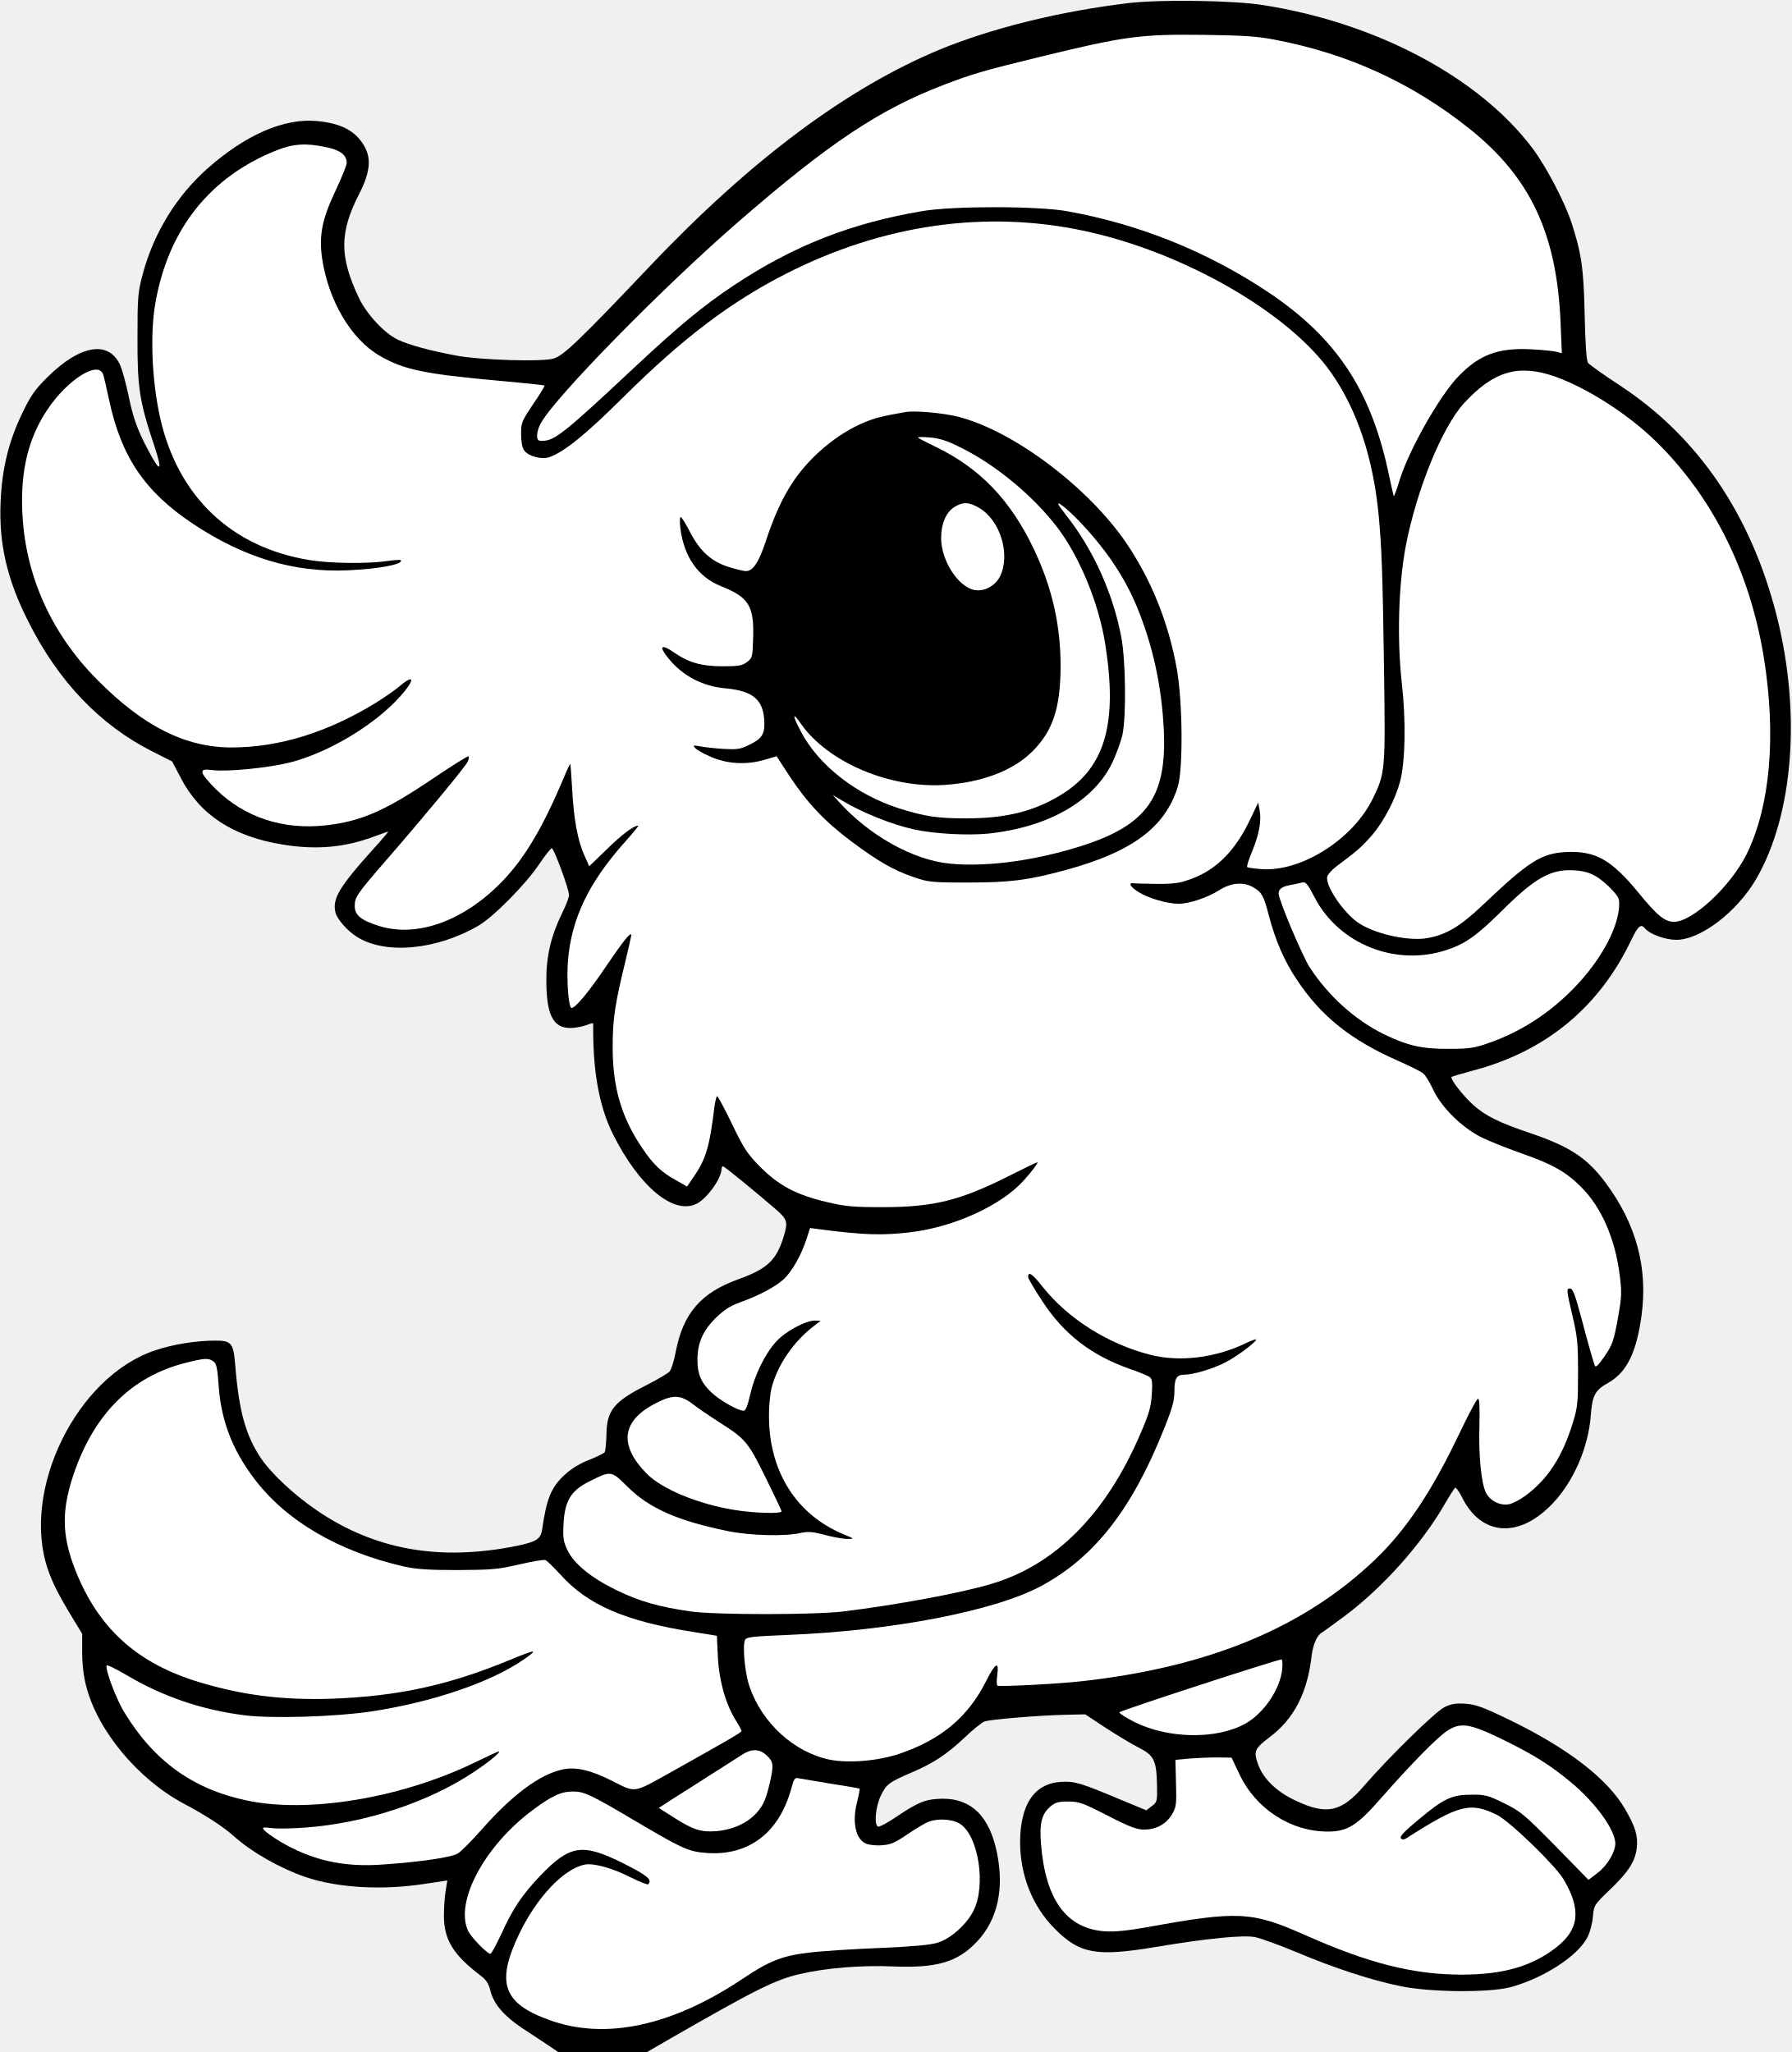
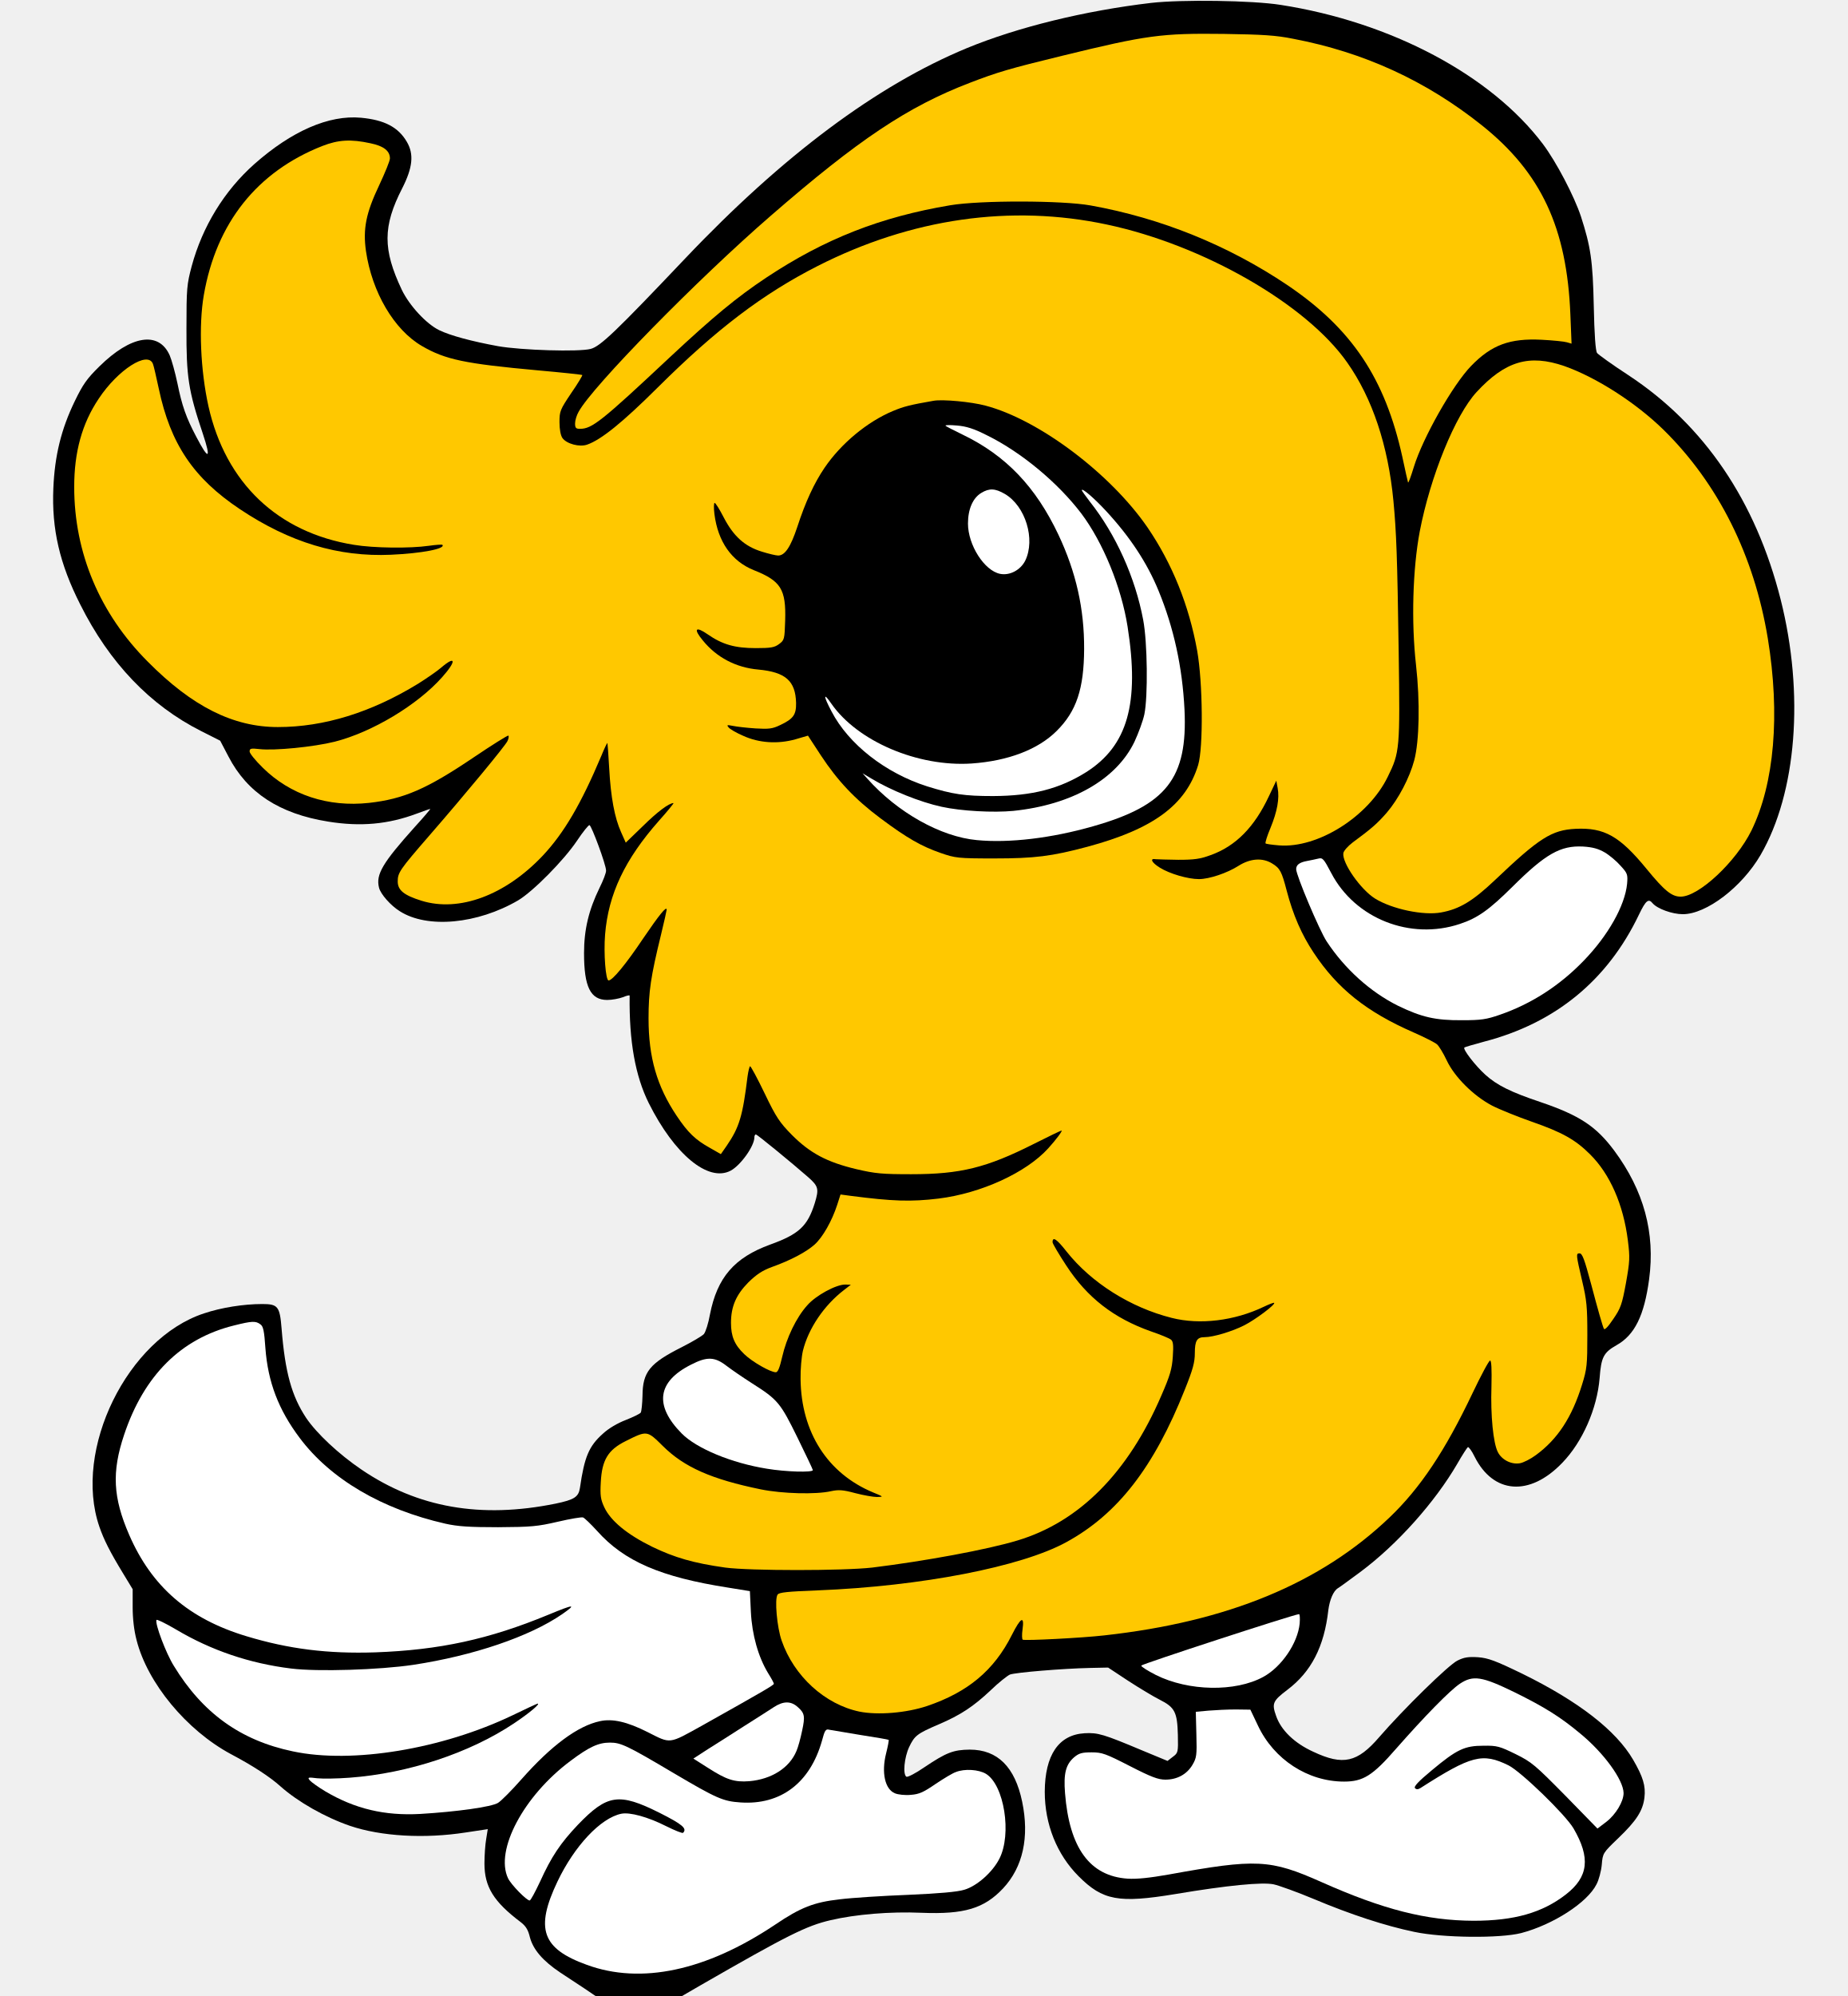
- <svg xmlns="http://www.w3.org/2000/svg" version="1.0" width="894pt" height="1024pt" viewBox="0 0 894 1024" preserveAspectRatio="xMidYMid meet">
-   <g transform="translate(0,1024) scale(0.1,-0.1)" fill="#000000" stroke="none">
-     <path fill="#000000" stroke="none" d="M5635 10225 c-339 -40 -683 -124 -945 -232 -461 -191 -943 -550 -1445 -1079 -355 -374 -435 -451 -485 -464 -60 -16 -355 -7 -475 14 -136 25 -244 54 -302 82 -66 32 -153 126 -192 207 -98 207 -98 326 2 521 54 106 61 175 24 238 -44 76 -116 113 -236 124 -164 15 -355 -68 -547 -238 -154 -137 -266 -320 -321 -523 -25 -94 -27 -114 -27 -320 -1 -249 10 -320 84 -540 44 -132 30 -138 -33 -17 -53 100 -74 161 -97 274 -12 57 -30 122 -40 145 -56 126 -199 103 -361 -57 -64 -63 -84 -91 -127 -180 -69 -143 -102 -278 -109 -445 -9 -209 32 -387 138 -596 150 -300 359 -518 621 -650 l97 -49 43 -82 c96 -185 261 -293 511 -333 167 -27 308 -14 455 41 35 13 66 24 69 24 2 0 -33 -42 -79 -92 -166 -185 -201 -244 -184 -312 8 -33 60 -92 107 -121 141 -90 398 -66 607 56 77 46 235 206 302 306 30 45 59 81 64 80 11 -4 85 -203 85 -233 1 -11 -15 -52 -34 -90 -55 -113 -79 -213 -79 -334 0 -173 33 -240 119 -240 25 0 61 7 80 14 19 8 35 12 35 8 -3 -235 29 -412 98 -551 132 -264 305 -407 420 -347 51 27 122 126 122 171 0 8 3 15 8 15 6 0 180 -142 269 -220 52 -46 55 -60 33 -132 -37 -119 -82 -160 -229 -213 -184 -67 -272 -169 -309 -359 -8 -45 -22 -89 -31 -100 -9 -10 -60 -40 -113 -67 -165 -83 -201 -127 -202 -249 -1 -41 -5 -80 -9 -87 -4 -6 -39 -23 -77 -38 -42 -16 -88 -43 -117 -70 -72 -64 -95 -119 -118 -278 -7 -47 -29 -61 -125 -81 -384 -78 -707 -21 -995 174 -118 80 -231 186 -285 266 -74 112 -108 233 -126 459 -9 113 -19 125 -99 125 -95 0 -210 -18 -299 -48 -393 -129 -673 -699 -537 -1094 23 -67 55 -130 120 -237 l51 -84 0 -92 c0 -59 7 -120 20 -169 56 -221 257 -463 484 -585 110 -58 201 -117 255 -166 89 -79 228 -158 356 -202 159 -54 382 -67 594 -34 l113 17 -8 -50 c-5 -28 -9 -85 -9 -126 0 -120 47 -196 186 -301 26 -20 38 -39 47 -77 17 -64 66 -121 155 -181 38 -25 95 -63 126 -83 l56 -38 222 0 222 0 93 54 c452 260 545 306 669 335 128 30 306 45 466 38 220 -9 322 22 419 125 102 109 136 263 98 445 -37 178 -126 267 -269 267 -83 -1 -119 -14 -232 -90 -45 -31 -87 -53 -93 -49 -19 12 -11 98 14 152 28 59 41 69 153 117 110 47 177 91 266 175 40 39 85 74 98 80 29 11 273 31 409 34 l95 2 103 -68 c57 -37 130 -81 162 -97 77 -39 90 -63 93 -181 2 -89 1 -92 -26 -112 l-27 -21 -128 53 c-200 84 -229 93 -298 89 -133 -8 -203 -112 -204 -300 0 -167 62 -322 174 -434 124 -124 205 -139 496 -91 268 45 446 62 504 50 28 -6 122 -40 208 -76 188 -79 365 -137 514 -168 146 -31 440 -34 549 -6 163 43 339 156 386 250 12 22 24 68 27 100 5 60 6 61 84 136 93 89 127 141 135 209 7 60 -7 106 -58 194 -88 151 -281 300 -568 441 -140 68 -176 81 -228 85 -49 3 -71 0 -105 -17 -45 -21 -280 -252 -402 -393 -112 -130 -185 -147 -338 -75 -97 44 -166 111 -191 184 -23 64 -17 77 58 134 122 92 189 221 210 409 7 53 26 98 49 112 6 3 58 41 116 84 188 140 382 357 497 555 25 44 50 82 54 85 4 2 20 -19 34 -48 96 -193 283 -207 450 -33 104 107 179 278 192 435 8 107 20 131 87 169 93 52 142 152 167 338 32 238 -27 455 -179 660 -93 125 -178 181 -378 249 -152 51 -223 86 -283 140 -51 46 -117 131 -108 140 2 2 48 16 101 30 366 95 634 315 795 652 35 73 49 84 70 58 24 -28 100 -56 155 -56 121 0 303 139 399 304 185 319 225 826 103 1310 -128 506 -392 895 -781 1151 -83 54 -155 106 -161 114 -8 10 -14 96 -17 241 -5 234 -16 305 -66 460 -35 105 -126 279 -195 371 -266 353 -779 626 -1346 714 -145 23 -508 28 -665 10z" />
-     <path fill="#ffffff" stroke="none" d="M6365 10041 c362 -69 681 -215 968 -444 304 -243 436 -525 454 -971 l6 -149 -24 7 c-13 4 -72 10 -130 13 -163 8 -256 -26 -361 -134 -95 -98 -248 -369 -294 -518 -15 -49 -28 -85 -30 -80 -2 6 -15 64 -29 130 -89 404 -259 659 -591 883 -304 204 -647 343 -1009 408 -144 26 -564 27 -720 1 -357 -60 -644 -172 -945 -372 -150 -100 -269 -198 -495 -409 -350 -328 -398 -366 -460 -366 -21 0 -25 5 -25 28 0 15 8 42 18 59 69 129 613 683 986 1006 450 391 703 560 1021 682 143 55 204 73 475 139 434 106 509 116 830 112 198 -3 266 -7 355 -25z" />
-     <path fill="#ffffff" stroke="none" d="M1630 9505 c68 -14 100 -39 100 -78 0 -12 -25 -73 -55 -137 -68 -143 -84 -224 -68 -338 31 -211 144 -404 287 -487 120 -70 221 -91 595 -125 124 -11 226 -22 228 -24 2 -2 -23 -44 -57 -93 -57 -85 -60 -93 -60 -149 0 -37 6 -68 15 -81 21 -30 88 -48 127 -34 72 25 182 114 363 294 300 298 538 479 819 622 482 245 993 318 1485 213 495 -105 1024 -409 1233 -708 129 -183 210 -426 237 -710 15 -159 20 -284 27 -775 7 -497 6 -514 -56 -640 -99 -204 -359 -368 -558 -352 -35 3 -66 7 -69 10 -3 3 8 39 25 79 35 85 47 152 37 205 l-7 38 -38 -80 c-74 -158 -170 -256 -299 -302 -54 -20 -84 -24 -166 -24 -55 1 -107 2 -115 3 -33 6 -22 -17 20 -43 51 -32 145 -59 201 -59 53 0 145 31 203 68 60 38 123 43 173 12 40 -24 49 -42 74 -138 33 -126 77 -227 139 -320 122 -184 271 -303 511 -408 57 -25 112 -53 122 -62 10 -9 32 -45 49 -81 40 -86 138 -183 233 -233 39 -20 131 -57 205 -83 155 -54 223 -92 298 -167 102 -101 171 -258 194 -442 11 -88 10 -107 -10 -219 -20 -109 -27 -129 -65 -184 -26 -39 -44 -58 -48 -50 -6 11 -31 98 -65 227 -35 131 -46 160 -60 160 -19 0 -18 -7 13 -140 24 -101 27 -135 27 -280 0 -151 -2 -173 -27 -253 -52 -168 -125 -280 -237 -362 -27 -20 -64 -39 -83 -42 -44 -7 -92 18 -112 57 -24 46 -38 189 -33 337 2 90 0 133 -7 133 -6 0 -46 -75 -90 -167 -141 -297 -269 -488 -426 -638 -354 -338 -830 -535 -1464 -605 -113 -13 -406 -28 -418 -22 -4 2 -5 26 -1 53 10 72 -9 62 -55 -29 -91 -181 -225 -293 -434 -364 -107 -36 -254 -48 -348 -29 -177 37 -336 182 -399 364 -24 68 -37 214 -21 236 7 12 53 16 206 22 531 21 1045 121 1275 247 264 144 450 384 609 784 41 102 51 139 51 186 0 64 11 82 50 82 44 0 141 29 204 61 57 29 161 107 153 115 -2 2 -26 -7 -53 -20 -150 -72 -328 -94 -473 -57 -211 53 -412 180 -539 340 -51 65 -72 79 -72 48 0 -7 32 -61 70 -119 108 -166 245 -271 434 -338 50 -17 96 -36 104 -43 11 -9 13 -29 9 -87 -4 -62 -14 -97 -59 -200 -170 -395 -421 -648 -738 -743 -155 -47 -476 -106 -745 -139 -148 -17 -629 -17 -755 0 -163 23 -259 51 -375 107 -128 63 -212 132 -245 202 -19 41 -22 60 -18 130 6 113 37 165 128 210 110 55 109 55 191 -26 109 -108 249 -170 503 -222 109 -22 282 -27 360 -9 38 8 60 7 123 -10 42 -11 93 -20 112 -20 35 1 35 1 -21 24 -232 97 -368 308 -371 581 -1 50 5 115 12 145 28 114 108 233 211 312 l35 27 -29 1 c-47 0 -151 -56 -195 -107 -56 -62 -106 -167 -128 -263 -13 -56 -22 -80 -33 -80 -28 0 -122 54 -162 93 -50 48 -68 91 -68 160 0 84 26 144 89 208 42 41 72 61 121 79 98 35 176 77 219 115 42 38 89 121 116 204 l17 53 52 -7 c216 -28 309 -31 451 -14 218 27 450 133 563 258 40 44 75 91 68 91 -3 0 -68 -31 -143 -69 -242 -122 -376 -155 -628 -155 -149 0 -184 3 -282 26 -151 36 -237 82 -330 175 -63 64 -81 90 -140 213 -37 77 -71 140 -75 140 -3 0 -9 -24 -13 -52 -25 -204 -42 -261 -107 -356 l-30 -43 -56 32 c-74 41 -113 78 -171 165 -101 151 -144 299 -144 499 0 137 11 214 64 430 16 66 29 124 29 128 0 21 -38 -26 -121 -148 -87 -130 -157 -215 -177 -215 -15 0 -26 139 -18 236 17 207 101 385 277 584 44 49 77 90 74 90 -23 0 -83 -45 -157 -118 l-88 -85 -24 54 c-33 73 -53 179 -61 329 -4 69 -8 126 -9 128 -2 1 -16 -28 -31 -65 -104 -247 -192 -397 -301 -513 -192 -203 -429 -291 -622 -231 -90 28 -122 54 -122 99 0 45 10 60 161 234 192 221 391 462 402 486 6 12 8 25 5 28 -3 3 -84 -48 -179 -112 -240 -162 -358 -213 -536 -233 -211 -23 -404 41 -545 180 -38 37 -68 74 -68 84 0 15 7 17 50 12 77 -9 279 11 387 38 192 49 424 188 551 331 74 83 71 114 -5 49 -22 -19 -76 -56 -119 -83 -240 -147 -482 -222 -719 -222 -229 0 -439 105 -667 335 -247 247 -378 559 -378 897 0 179 40 325 126 453 98 148 252 247 278 178 4 -9 17 -67 30 -127 60 -284 178 -459 416 -618 256 -171 506 -246 775 -234 158 7 283 31 264 51 -3 2 -34 0 -69 -5 -97 -14 -283 -12 -385 5 -391 63 -658 318 -746 710 -41 185 -51 415 -24 571 64 370 273 633 608 765 82 32 146 36 247 14z" />
-     <path fill="#ffffff" stroke="none" d="M7756 8362 c164 -58 367 -188 509 -327 280 -275 465 -645 535 -1070 64 -391 34 -744 -84 -986 -79 -160 -270 -339 -363 -339 -46 0 -83 30 -174 141 -139 170 -218 214 -365 207 -123 -6 -187 -47 -414 -263 -114 -108 -182 -149 -276 -166 -90 -17 -252 17 -339 71 -74 46 -170 183 -163 233 2 12 23 36 48 55 98 72 127 98 175 153 60 70 117 179 141 269 26 99 30 301 9 488 -25 221 -17 494 19 685 54 282 182 597 292 716 147 159 270 195 450 133z" />
-     <path fill="#ffffff" stroke="none" d="M7963 5867 c24 -14 61 -45 81 -68 36 -39 38 -45 34 -93 -11 -112 -97 -265 -222 -394 -124 -129 -271 -223 -431 -278 -69 -24 -96 -28 -195 -28 -136 -1 -207 16 -327 74 -141 70 -273 188 -367 331 -37 57 -156 338 -156 370 0 22 17 35 56 42 18 3 43 9 57 12 23 6 28 0 67 -74 122 -234 406 -346 660 -261 91 30 150 72 270 191 169 168 246 212 362 206 49 -3 78 -11 111 -30z" />
-     <path fill="#ffffff" stroke="none" d="M1065 3446 c15 -10 20 -33 26 -122 13 -174 67 -316 176 -461 158 -211 422 -366 748 -440 63 -14 121 -18 270 -18 171 1 202 4 306 28 64 15 123 25 130 22 8 -3 40 -34 72 -69 139 -156 327 -237 673 -291 l111 -18 5 -106 c6 -119 38 -231 88 -314 17 -27 30 -51 30 -55 0 -7 -48 -35 -367 -214 -175 -97 -160 -95 -281 -34 -105 53 -180 70 -244 56 -114 -24 -250 -125 -403 -298 -50 -57 -104 -111 -120 -121 -33 -21 -214 -46 -400 -57 -182 -10 -334 26 -485 115 -37 22 -73 48 -81 57 -13 16 -10 17 38 11 28 -3 103 -2 167 3 299 22 616 127 843 279 78 52 136 101 121 101 -3 0 -61 -27 -129 -60 -361 -173 -822 -250 -1127 -185 -268 56 -463 196 -611 439 -40 64 -97 215 -89 235 1 5 47 -17 101 -49 180 -107 378 -174 590 -200 136 -17 453 -7 627 19 309 47 597 145 764 260 76 53 62 52 -71 -3 -305 -126 -558 -181 -888 -193 -244 -8 -444 17 -662 83 -295 89 -485 253 -601 520 -83 191 -90 322 -26 513 102 305 292 494 564 561 92 23 111 24 135 6z" />
-     <path fill="#ffffff" stroke="none" d="M3457 3233 c26 -20 86 -61 133 -91 131 -83 144 -100 231 -277 43 -88 79 -163 79 -167 0 -13 -140 -9 -235 7 -182 29 -362 104 -438 181 -142 144 -125 266 48 353 82 42 121 41 182 -6z" />
-     <path fill="#ffffff" stroke="none" d="M6398 1911 c-10 -101 -93 -223 -187 -274 -143 -78 -383 -74 -551 10 -41 21 -75 42 -75 48 0 7 772 259 809 264 5 1 6 -21 4 -48z" />
-     <path fill="#ffffff" stroke="none" d="M7501 1558 c154 -76 234 -126 336 -211 122 -100 222 -238 223 -306 0 -43 -40 -110 -88 -147 l-46 -35 -165 169 c-155 157 -172 172 -255 213 -82 40 -95 44 -165 43 -97 0 -137 -19 -265 -126 -70 -58 -94 -84 -86 -92 7 -7 15 -7 28 1 261 167 318 182 452 116 65 -33 291 -252 333 -323 88 -151 77 -249 -39 -339 -121 -94 -265 -135 -474 -135 -241 1 -462 57 -779 198 -265 118 -335 121 -786 39 -97 -17 -161 -24 -210 -21 -194 13 -299 158 -321 439 -8 101 4 147 47 184 25 21 41 25 90 25 53 0 72 -7 195 -70 111 -57 146 -70 183 -70 60 0 110 27 139 76 21 36 23 49 20 155 l-3 117 65 6 c36 3 99 6 140 6 l75 -1 39 -82 c82 -174 256 -287 442 -287 98 0 147 31 267 169 146 166 275 298 327 333 68 45 113 38 281 -44z" />
-     <path fill="#ffffff" stroke="none" d="M3823 1482 c35 -31 38 -47 22 -121 -8 -39 -21 -86 -29 -104 -36 -87 -128 -145 -242 -155 -77 -6 -118 8 -213 69 l-74 47 74 48 c41 26 124 78 184 117 61 38 130 83 155 99 49 32 88 32 123 0z" />
-     <path fill="#ffffff" stroke="none" d="M4145 1339 c77 -12 142 -23 144 -25 2 -2 -4 -33 -13 -69 -25 -99 -6 -184 45 -205 16 -7 53 -11 82 -8 43 3 66 14 127 56 42 28 88 56 104 61 45 18 117 13 154 -9 94 -57 134 -310 69 -436 -35 -69 -115 -140 -180 -159 -36 -11 -127 -19 -287 -26 -130 -5 -288 -15 -352 -23 -132 -15 -200 -41 -333 -131 -353 -236 -687 -307 -965 -205 -230 83 -266 185 -150 428 87 182 221 325 327 347 44 9 136 -16 231 -64 44 -22 82 -37 86 -34 22 22 -2 43 -121 103 -208 104 -268 95 -419 -62 -89 -94 -135 -162 -194 -292 -25 -53 -48 -96 -53 -96 -16 0 -96 82 -111 114 -68 144 80 422 319 601 97 73 145 95 204 95 56 0 88 -15 326 -156 222 -131 254 -145 344 -151 206 -14 357 100 418 317 14 53 19 61 37 56 12 -2 84 -14 161 -27z" />
-     <path fill="#000000" stroke="none" d="M4520 8184 c-120 -21 -153 -29 -210 -53 -131 -55 -265 -166 -350 -291 -53 -78 -98 -175 -140 -304 -34 -102 -63 -146 -98 -146 -11 0 -49 9 -84 20 -88 27 -145 79 -195 175 -21 41 -42 75 -47 75 -4 0 -5 -26 -1 -57 18 -142 88 -242 202 -288 139 -55 166 -98 161 -259 -3 -95 -4 -100 -31 -120 -24 -18 -43 -21 -120 -21 -106 0 -171 18 -247 71 -62 43 -74 28 -25 -31 71 -88 171 -140 285 -150 140 -13 191 -58 194 -171 1 -61 -14 -82 -82 -114 -39 -19 -58 -21 -126 -17 -45 3 -97 9 -116 13 -31 6 -33 5 -22 -8 7 -9 40 -28 75 -43 81 -37 177 -43 267 -18 l65 19 66 -101 c87 -132 175 -225 306 -323 138 -103 211 -144 309 -178 75 -26 88 -28 274 -28 208 0 296 11 479 60 338 91 505 214 568 419 27 89 24 424 -5 587 -42 233 -128 446 -254 631 -190 277 -558 554 -832 626 -75 20 -219 33 -266 25z" />
-     <path fill="#ffffff" stroke="none" d="M4795 8006 c176 -87 363 -243 483 -401 111 -148 205 -377 237 -580 62 -394 0 -611 -212 -746 -137 -86 -277 -122 -478 -123 -147 0 -208 9 -339 50 -213 68 -402 215 -490 384 -43 81 -43 101 -1 40 134 -193 443 -325 719 -307 188 13 342 72 437 167 102 101 140 217 141 420 1 206 -41 394 -132 587 -116 245 -269 406 -491 513 -45 22 -85 42 -88 46 -3 4 23 4 58 1 49 -4 87 -16 156 -51z" />
-     <path fill="#ffffff" stroke="none" d="M4885 7706 c106 -62 158 -232 105 -342 -24 -48 -79 -78 -129 -68 -81 16 -165 148 -165 258 0 74 25 131 68 157 41 25 71 24 121 -5z" />
-     <path fill="#ffffff" stroke="none" d="M5405 7618 c122 -132 210 -265 269 -409 78 -190 122 -390 133 -609 17 -352 -92 -492 -469 -599 -213 -61 -430 -87 -596 -71 -186 17 -408 142 -562 315 l-25 28 45 -27 c99 -60 250 -121 361 -145 100 -22 265 -31 368 -21 300 31 528 161 621 354 21 45 44 108 51 141 19 92 16 370 -6 485 -41 218 -140 438 -274 607 -22 29 -41 55 -41 58 0 14 63 -40 125 -107z" />
+ <svg xmlns="http://www.w3.org/2000/svg" version="1.1" width="768" height="829.438">
+   <defs>
+     <clipPath id="clip-1">
+       <rect x="27.076" y="0" transform="scale(0.81,0.81)" width="894" height="1024" fill="none" />
+     </clipPath>
+   </defs>
+   <g fill="none" fill-rule="nonzero" stroke="none" stroke-width="1" stroke-linecap="butt" stroke-linejoin="miter" stroke-miterlimit="10" stroke-dasharray="" stroke-dashoffset="0" font-family="none" font-weight="none" font-size="none" text-anchor="none" style="mix-blend-mode: normal">
+     <g clip-path="url(#clip-1)">
+       <g>
+         <path d="M478.365,1.215c-27.459,3.24 -55.323,10.044 -76.545,18.792c-37.341,15.471 -76.383,44.55 -117.045,87.399c-28.755,30.294 -35.235,36.531 -39.285,37.584c-4.86,1.296 -28.755,0.567 -38.475,-1.134c-11.016,-2.025 -19.764,-4.374 -24.462,-6.642c-5.346,-2.592 -12.393,-10.206 -15.552,-16.767c-7.938,-16.767 -7.938,-26.406 0.162,-42.201c4.374,-8.586 4.941,-14.175 1.944,-19.278c-3.564,-6.156 -9.396,-9.153 -19.116,-10.044c-13.284,-1.215 -28.755,5.508 -44.307,19.278c-12.474,11.097 -21.546,25.92 -26.001,42.363c-2.025,7.614 -2.187,9.234 -2.187,25.92c-0.081,20.169 0.81,25.92 6.804,43.74c3.564,10.692 2.43,11.178 -2.673,1.377c-4.293,-8.1 -5.994,-13.041 -7.857,-22.194c-0.972,-4.617 -2.43,-9.882 -3.24,-11.745c-4.536,-10.206 -16.119,-8.343 -29.241,4.617c-5.184,5.103 -6.804,7.371 -10.287,14.58c-5.589,11.583 -8.262,22.518 -8.829,36.045c-0.729,16.929 2.592,31.347 11.178,48.276c12.15,24.3 29.079,41.958 50.301,52.65l7.857,3.969l3.483,6.642c7.776,14.985 21.141,23.733 41.391,26.973c13.527,2.187 24.948,1.134 36.855,-3.321c2.835,-1.053 5.346,-1.944 5.589,-1.944c0.162,0 -2.673,3.402 -6.399,7.452c-13.446,14.985 -16.281,19.764 -14.904,25.272c0.648,2.673 4.86,7.452 8.667,9.801c11.421,7.29 32.238,5.346 49.167,-4.536c6.237,-3.726 19.035,-16.686 24.462,-24.786c2.43,-3.645 4.779,-6.561 5.184,-6.48c0.891,0.324 6.885,16.443 6.885,18.873c0.081,0.891 -1.215,4.212 -2.754,7.29c-4.455,9.153 -6.399,17.253 -6.399,27.054c0,14.013 2.673,19.44 9.639,19.44c2.025,0 4.941,-0.567 6.48,-1.134c1.539,-0.648 2.835,-0.972 2.835,-0.648c-0.243,19.035 2.349,33.372 7.938,44.631c10.692,21.384 24.705,32.967 34.02,28.107c4.131,-2.187 9.882,-10.206 9.882,-13.851c0,-0.648 0.243,-1.215 0.648,-1.215c0.486,0 14.58,11.502 21.789,17.82c4.212,3.726 4.455,4.86 2.673,10.692c-2.997,9.639 -6.642,12.96 -18.549,17.253c-14.904,5.427 -22.032,13.689 -25.029,29.079c-0.648,3.645 -1.782,7.209 -2.511,8.1c-0.729,0.81 -4.86,3.24 -9.153,5.427c-13.365,6.723 -16.281,10.287 -16.362,20.169c-0.081,3.321 -0.405,6.48 -0.729,7.047c-0.324,0.486 -3.159,1.863 -6.237,3.078c-3.402,1.296 -7.128,3.483 -9.477,5.67c-5.832,5.184 -7.695,9.639 -9.558,22.518c-0.567,3.807 -2.349,4.941 -10.125,6.561c-31.104,6.318 -57.267,1.701 -80.595,-14.094c-9.558,-6.48 -18.711,-15.066 -23.085,-21.546c-5.994,-9.072 -8.748,-18.873 -10.206,-37.179c-0.729,-9.153 -1.539,-10.125 -8.019,-10.125c-7.695,0 -17.01,1.458 -24.219,3.888c-31.833,10.449 -54.513,56.619 -43.497,88.614c1.863,5.427 4.455,10.53 9.72,19.197l4.131,6.804v7.452c0,4.779 0.567,9.72 1.62,13.689c4.536,17.901 20.817,37.503 39.204,47.385c8.91,4.698 16.281,9.477 20.655,13.446c7.209,6.399 18.468,12.798 28.836,16.362c12.879,4.374 30.942,5.427 48.114,2.754l9.153,-1.377l-0.648,4.05c-0.405,2.268 -0.729,6.885 -0.729,10.206c0,9.72 3.807,15.876 15.066,24.381c2.106,1.62 3.078,3.159 3.807,6.237c1.377,5.184 5.346,9.801 12.555,14.661c3.078,2.025 7.695,5.103 10.206,6.723l4.536,3.078h17.982h17.982l7.533,-4.374c36.612,-21.06 44.145,-24.786 54.189,-27.135c10.368,-2.43 24.786,-3.645 37.746,-3.078c17.82,0.729 26.082,-1.782 33.939,-10.125c8.262,-8.829 11.016,-21.303 7.938,-36.045c-2.997,-14.418 -10.206,-21.627 -21.789,-21.627c-6.723,0.081 -9.639,1.134 -18.792,7.29c-3.645,2.511 -7.047,4.293 -7.533,3.969c-1.539,-0.972 -0.891,-7.938 1.134,-12.312c2.268,-4.779 3.321,-5.589 12.393,-9.477c8.91,-3.807 14.337,-7.371 21.546,-14.175c3.24,-3.159 6.885,-5.994 7.938,-6.48c2.349,-0.891 22.113,-2.511 33.129,-2.754l7.695,-0.162l8.343,5.508c4.617,2.997 10.53,6.561 13.122,7.857c6.237,3.159 7.29,5.103 7.533,14.661c0.162,7.209 0.081,7.452 -2.106,9.072l-2.187,1.701l-10.368,-4.293c-16.2,-6.804 -18.549,-7.533 -24.138,-7.209c-10.773,0.648 -16.443,9.072 -16.524,24.3c0,13.527 5.022,26.082 14.094,35.154c10.044,10.044 16.605,11.259 40.176,7.371c21.708,-3.645 36.126,-5.022 40.824,-4.05c2.268,0.486 9.882,3.24 16.848,6.156c15.228,6.399 29.565,11.097 41.634,13.608c11.826,2.511 35.64,2.754 44.469,0.486c13.203,-3.483 27.459,-12.636 31.266,-20.25c0.972,-1.782 1.944,-5.508 2.187,-8.1c0.405,-4.86 0.486,-4.941 6.804,-11.016c7.533,-7.209 10.287,-11.421 10.935,-16.929c0.567,-4.86 -0.567,-8.586 -4.698,-15.714c-7.128,-12.231 -22.761,-24.3 -46.008,-35.721c-11.34,-5.508 -14.256,-6.561 -18.468,-6.885c-3.969,-0.243 -5.751,0 -8.505,1.377c-3.645,1.701 -22.68,20.412 -32.562,31.833c-9.072,10.53 -14.985,11.907 -27.378,6.075c-7.857,-3.564 -13.446,-8.991 -15.471,-14.904c-1.863,-5.184 -1.377,-6.237 4.698,-10.854c9.882,-7.452 15.309,-17.901 17.01,-33.129c0.567,-4.293 2.106,-7.938 3.969,-9.072c0.486,-0.243 4.698,-3.321 9.396,-6.804c15.228,-11.34 30.942,-28.917 40.257,-44.955c2.025,-3.564 4.05,-6.642 4.374,-6.885c0.324,-0.162 1.62,1.539 2.754,3.888c7.776,15.633 22.923,16.767 36.45,2.673c8.424,-8.667 14.499,-22.518 15.552,-35.235c0.648,-8.667 1.62,-10.611 7.047,-13.689c7.533,-4.212 11.502,-12.312 13.527,-27.378c2.592,-19.278 -2.187,-36.855 -14.499,-53.46c-7.533,-10.125 -14.418,-14.661 -30.618,-20.169c-12.312,-4.131 -18.063,-6.966 -22.923,-11.34c-4.131,-3.726 -9.477,-10.611 -8.748,-11.34c0.162,-0.162 3.888,-1.296 8.181,-2.43c29.646,-7.695 51.354,-25.515 64.395,-52.812c2.835,-5.913 3.969,-6.804 5.67,-4.698c1.944,2.268 8.1,4.536 12.555,4.536c9.801,0 24.543,-11.259 32.319,-24.624c14.985,-25.839 18.225,-66.906 8.343,-106.11c-10.368,-40.986 -31.752,-72.495 -63.261,-93.231c-6.723,-4.374 -12.555,-8.586 -13.041,-9.234c-0.648,-0.81 -1.134,-7.776 -1.377,-19.521c-0.405,-18.954 -1.296,-24.705 -5.346,-37.26c-2.835,-8.505 -10.206,-22.599 -15.795,-30.051c-21.546,-28.593 -63.099,-50.706 -109.026,-57.834c-11.745,-1.863 -41.148,-2.268 -53.865,-0.81z" fill="#000000" />
+         <path d="M537.495,16.119c29.322,5.589 55.161,17.415 78.408,35.964c24.624,19.683 35.316,42.525 36.774,78.651l0.486,12.069l-1.944,-0.567c-1.053,-0.324 -5.832,-0.81 -10.53,-1.053c-13.203,-0.648 -20.736,2.106 -29.241,10.854c-7.695,7.938 -20.088,29.889 -23.814,41.958c-1.215,3.969 -2.268,6.885 -2.43,6.48c-0.162,-0.486 -1.215,-5.184 -2.349,-10.53c-7.209,-32.724 -20.979,-53.379 -47.871,-71.523c-24.624,-16.524 -52.407,-27.783 -81.729,-33.048c-11.664,-2.106 -45.684,-2.187 -58.32,-0.081c-28.917,4.86 -52.164,13.932 -76.545,30.132c-12.15,8.1 -21.789,16.038 -40.095,33.129c-28.35,26.568 -32.238,29.646 -37.26,29.646c-1.701,0 -2.025,-0.405 -2.025,-2.268c0,-1.215 0.648,-3.402 1.458,-4.779c5.589,-10.449 49.653,-55.323 79.866,-81.486c36.45,-31.671 56.943,-45.36 82.701,-55.242c11.583,-4.455 16.524,-5.913 38.475,-11.259c35.154,-8.586 41.229,-9.396 67.23,-9.072c16.038,0.243 21.546,0.567 28.755,2.025z" fill="#ffc800" />
+         <path d="M153.961,59.535c5.508,1.134 8.1,3.159 8.1,6.318c0,0.972 -2.025,5.913 -4.455,11.097c-5.508,11.583 -6.804,18.144 -5.508,27.378c2.511,17.091 11.664,32.724 23.247,39.447c9.72,5.67 17.901,7.371 48.195,10.125c10.044,0.891 18.306,1.782 18.468,1.944c0.162,0.162 -1.863,3.564 -4.617,7.533c-4.617,6.885 -4.86,7.533 -4.86,12.069c0,2.997 0.486,5.508 1.215,6.561c1.701,2.43 7.128,3.888 10.287,2.754c5.832,-2.025 14.742,-9.234 29.403,-23.814c24.3,-24.138 43.578,-38.799 66.339,-50.382c39.042,-19.845 80.433,-25.758 120.285,-17.253c40.095,8.505 82.944,33.129 99.873,57.348c10.449,14.823 17.01,34.506 19.197,57.51c1.215,12.879 1.62,23.004 2.187,62.775c0.567,40.257 0.486,41.634 -4.536,51.84c-8.019,16.524 -29.079,29.808 -45.198,28.512c-2.835,-0.243 -5.346,-0.567 -5.589,-0.81c-0.243,-0.243 0.648,-3.159 2.025,-6.399c2.835,-6.885 3.807,-12.312 2.997,-16.605l-0.567,-3.078l-3.078,6.48c-5.994,12.798 -13.77,20.736 -24.219,24.462c-4.374,1.62 -6.804,1.944 -13.446,1.944c-4.455,-0.081 -8.667,-0.162 -9.315,-0.243c-2.673,-0.486 -1.782,1.377 1.62,3.483c4.131,2.592 11.745,4.779 16.281,4.779c4.293,0 11.745,-2.511 16.443,-5.508c4.86,-3.078 9.963,-3.483 14.013,-0.972c3.24,1.944 3.969,3.402 5.994,11.178c2.673,10.206 6.237,18.387 11.259,25.92c9.882,14.904 21.951,24.543 41.391,33.048c4.617,2.025 9.072,4.293 9.882,5.022c0.81,0.729 2.592,3.645 3.969,6.561c3.24,6.966 11.178,14.823 18.873,18.873c3.159,1.62 10.611,4.617 16.605,6.723c12.555,4.374 18.063,7.452 24.138,13.527c8.262,8.181 13.851,20.898 15.714,35.802c0.891,7.128 0.81,8.667 -0.81,17.739c-1.62,8.829 -2.187,10.449 -5.265,14.904c-2.106,3.159 -3.564,4.698 -3.888,4.05c-0.486,-0.891 -2.511,-7.938 -5.265,-18.387c-2.835,-10.611 -3.726,-12.96 -4.86,-12.96c-1.539,0 -1.458,0.567 1.053,11.34c1.944,8.181 2.187,10.935 2.187,22.68c0,12.231 -0.162,14.013 -2.187,20.493c-4.212,13.608 -10.125,22.68 -19.197,29.322c-2.187,1.62 -5.184,3.159 -6.723,3.402c-3.564,0.567 -7.452,-1.458 -9.072,-4.617c-1.944,-3.726 -3.078,-15.309 -2.673,-27.297c0.162,-7.29 0,-10.773 -0.567,-10.773c-0.486,0 -3.726,6.075 -7.29,13.527c-11.421,24.057 -21.789,39.528 -34.506,51.678c-28.674,27.378 -67.23,43.335 -118.584,49.005c-9.153,1.053 -32.886,2.268 -33.858,1.782c-0.324,-0.162 -0.405,-2.106 -0.081,-4.293c0.81,-5.832 -0.729,-5.022 -4.455,2.349c-7.371,14.661 -18.225,23.733 -35.154,29.484c-8.667,2.916 -20.574,3.888 -28.188,2.349c-14.337,-2.997 -27.216,-14.742 -32.319,-29.484c-1.944,-5.508 -2.997,-17.334 -1.701,-19.116c0.567,-0.972 4.293,-1.296 16.686,-1.782c43.011,-1.701 84.645,-9.801 103.275,-20.007c21.384,-11.664 36.45,-31.104 49.329,-63.504c3.321,-8.262 4.131,-11.259 4.131,-15.066c0,-5.184 0.891,-6.642 4.05,-6.642c3.564,0 11.421,-2.349 16.524,-4.941c4.617,-2.349 13.041,-8.667 12.393,-9.315c-0.162,-0.162 -2.106,0.567 -4.293,1.62c-12.15,5.832 -26.568,7.614 -38.313,4.617c-17.091,-4.293 -33.372,-14.58 -43.659,-27.54c-4.131,-5.265 -5.832,-6.399 -5.832,-3.888c0,0.567 2.592,4.941 5.67,9.639c8.748,13.446 19.845,21.951 35.154,27.378c4.05,1.377 7.776,2.916 8.424,3.483c0.891,0.729 1.053,2.349 0.729,7.047c-0.324,5.022 -1.134,7.857 -4.779,16.2c-13.77,31.995 -34.101,52.488 -59.778,60.183c-12.555,3.807 -38.556,8.586 -60.345,11.259c-11.988,1.377 -50.949,1.377 -61.155,0c-13.203,-1.863 -20.979,-4.131 -30.375,-8.667c-10.368,-5.103 -17.172,-10.692 -19.845,-16.362c-1.539,-3.321 -1.782,-4.86 -1.458,-10.53c0.486,-9.153 2.997,-13.365 10.368,-17.01c8.91,-4.455 8.829,-4.455 15.471,2.106c8.829,8.748 20.169,13.77 40.743,17.982c8.829,1.782 22.842,2.187 29.16,0.729c3.078,-0.648 4.86,-0.567 9.963,0.81c3.402,0.891 7.533,1.62 9.072,1.62c2.835,-0.081 2.835,-0.081 -1.701,-1.944c-18.792,-7.857 -29.808,-24.948 -30.051,-47.061c-0.081,-4.05 0.405,-9.315 0.972,-11.745c2.268,-9.234 8.748,-18.873 17.091,-25.272l2.835,-2.187l-2.349,-0.081c-3.807,0 -12.231,4.536 -15.795,8.667c-4.536,5.022 -8.586,13.527 -10.368,21.303c-1.053,4.536 -1.782,6.48 -2.673,6.48c-2.268,0 -9.882,-4.374 -13.122,-7.533c-4.05,-3.888 -5.508,-7.371 -5.508,-12.96c0,-6.804 2.106,-11.664 7.209,-16.848c3.402,-3.321 5.832,-4.941 9.801,-6.399c7.938,-2.835 14.256,-6.237 17.739,-9.315c3.402,-3.078 7.209,-9.801 9.396,-16.524l1.377,-4.293l4.212,0.567c17.496,2.268 25.029,2.511 36.531,1.134c17.658,-2.187 36.45,-10.773 45.603,-20.898c3.24,-3.564 6.075,-7.371 5.508,-7.371c-0.243,0 -5.508,2.511 -11.583,5.589c-19.602,9.882 -30.456,12.555 -50.868,12.555c-12.069,0 -14.904,-0.243 -22.842,-2.106c-12.231,-2.916 -19.197,-6.642 -26.73,-14.175c-5.103,-5.184 -6.561,-7.29 -11.34,-17.253c-2.997,-6.237 -5.751,-11.34 -6.075,-11.34c-0.243,0 -0.729,1.944 -1.053,4.212c-2.025,16.524 -3.402,21.141 -8.667,28.836l-2.43,3.483l-4.536,-2.592c-5.994,-3.321 -9.153,-6.318 -13.851,-13.365c-8.181,-12.231 -11.664,-24.219 -11.664,-40.419c0,-11.097 0.891,-17.334 5.184,-34.83c1.296,-5.346 2.349,-10.044 2.349,-10.368c0,-1.701 -3.078,2.106 -9.801,11.988c-7.047,10.53 -12.717,17.415 -14.337,17.415c-1.215,0 -2.106,-11.259 -1.458,-19.116c1.377,-16.767 8.181,-31.185 22.437,-47.304c3.564,-3.969 6.237,-7.29 5.994,-7.29c-1.863,0 -6.723,3.645 -12.717,9.558l-7.128,6.885l-1.944,-4.374c-2.673,-5.913 -4.293,-14.499 -4.941,-26.649c-0.324,-5.589 -0.648,-10.206 -0.729,-10.368c-0.162,-0.081 -1.296,2.268 -2.511,5.265c-8.424,20.007 -15.552,32.157 -24.381,41.553c-15.552,16.443 -34.749,23.571 -50.382,18.711c-7.29,-2.268 -9.882,-4.374 -9.882,-8.019c0,-3.645 0.81,-4.86 13.041,-18.954c15.552,-17.901 31.671,-37.422 32.562,-39.366c0.486,-0.972 0.648,-2.025 0.405,-2.268c-0.243,-0.243 -6.804,3.888 -14.499,9.072c-19.44,13.122 -28.998,17.253 -43.416,18.873c-17.091,1.863 -32.724,-3.321 -44.145,-14.58c-3.078,-2.997 -5.508,-5.994 -5.508,-6.804c0,-1.215 0.567,-1.377 4.05,-0.972c6.237,0.729 22.599,-0.891 31.347,-3.078c15.552,-3.969 34.344,-15.228 44.631,-26.811c5.994,-6.723 5.751,-9.234 -0.405,-3.969c-1.782,1.539 -6.156,4.536 -9.639,6.723c-19.44,11.907 -39.042,17.982 -58.239,17.982c-18.549,0 -35.559,-8.505 -54.027,-27.135c-20.007,-20.007 -30.618,-45.279 -30.618,-72.657c0,-14.499 3.24,-26.325 10.206,-36.693c7.938,-11.988 20.412,-20.007 22.518,-14.418c0.324,0.729 1.377,5.427 2.43,10.287c4.86,23.004 14.418,37.179 33.696,50.058c20.736,13.851 40.986,19.926 62.775,18.954c12.798,-0.567 22.923,-2.511 21.384,-4.131c-0.243,-0.162 -2.754,0 -5.589,0.405c-7.857,1.134 -22.923,0.972 -31.185,-0.405c-31.671,-5.103 -53.298,-25.758 -60.426,-57.51c-3.321,-14.985 -4.131,-33.615 -1.944,-46.251c5.184,-29.97 22.113,-51.273 49.248,-61.965c6.642,-2.592 11.826,-2.916 20.007,-1.134z" fill="#ffc800" />
+         <path d="M650.165,152.118c13.284,4.698 29.727,15.228 41.229,26.487c22.68,22.275 37.665,52.245 43.335,86.67c5.184,31.671 2.754,60.264 -6.804,79.866c-6.399,12.96 -21.87,27.459 -29.403,27.459c-3.726,0 -6.723,-2.43 -14.094,-11.421c-11.259,-13.77 -17.658,-17.334 -29.565,-16.767c-9.963,0.486 -15.147,3.807 -33.534,21.303c-9.234,8.748 -14.742,12.069 -22.356,13.446c-7.29,1.377 -20.412,-1.377 -27.459,-5.751c-5.994,-3.726 -13.77,-14.823 -13.203,-18.873c0.162,-0.972 1.863,-2.916 3.888,-4.455c7.938,-5.832 10.287,-7.938 14.175,-12.393c4.86,-5.67 9.477,-14.499 11.421,-21.789c2.106,-8.019 2.43,-24.381 0.729,-39.528c-2.025,-17.901 -1.377,-40.014 1.539,-55.485c4.374,-22.842 14.742,-48.357 23.652,-57.996c11.907,-12.879 21.87,-15.795 36.45,-10.773z" fill="#ffc800" />
+         <path d="M666.932,354.212c1.944,1.134 4.941,3.645 6.561,5.508c2.916,3.159 3.078,3.645 2.754,7.533c-0.891,9.072 -7.857,21.465 -17.982,31.914c-10.044,10.449 -21.951,18.063 -34.911,22.518c-5.589,1.944 -7.776,2.268 -15.795,2.268c-11.016,0.081 -16.767,-1.296 -26.487,-5.994c-11.421,-5.67 -22.113,-15.228 -29.727,-26.811c-2.997,-4.617 -12.636,-27.378 -12.636,-29.97c0,-1.782 1.377,-2.835 4.536,-3.402c1.458,-0.243 3.483,-0.729 4.617,-0.972c1.863,-0.486 2.268,0 5.427,5.994c9.882,18.954 32.886,28.026 53.46,21.141c7.371,-2.43 12.15,-5.832 21.87,-15.471c13.689,-13.608 19.926,-17.172 29.322,-16.686c3.969,0.243 6.318,0.891 8.991,2.43z" fill="#ffffff" />
+         <path d="M108.196,550.312c1.215,0.81 1.62,2.673 2.106,9.882c1.053,14.094 5.427,25.596 14.256,37.341c12.798,17.091 34.182,29.646 60.588,35.64c5.103,1.134 9.801,1.458 21.87,1.458c13.851,-0.081 16.362,-0.324 24.786,-2.268c5.184,-1.215 9.963,-2.025 10.53,-1.782c0.648,0.243 3.24,2.754 5.832,5.589c11.259,12.636 26.487,19.197 54.513,23.571l8.991,1.458l0.405,8.586c0.486,9.639 3.078,18.711 7.128,25.434c1.377,2.187 2.43,4.131 2.43,4.455c0,0.567 -3.888,2.835 -29.727,17.334c-14.175,7.857 -12.96,7.695 -22.761,2.754c-8.505,-4.293 -14.58,-5.67 -19.764,-4.536c-9.234,1.944 -20.25,10.125 -32.643,24.138c-4.05,4.617 -8.424,8.991 -9.72,9.801c-2.673,1.701 -17.334,3.726 -32.4,4.617c-14.742,0.81 -27.054,-2.106 -39.285,-9.315c-2.997,-1.782 -5.913,-3.888 -6.561,-4.617c-1.053,-1.296 -0.81,-1.377 3.078,-0.891c2.268,0.243 8.343,0.162 13.527,-0.243c24.219,-1.782 49.896,-10.287 68.283,-22.599c6.318,-4.212 11.016,-8.181 9.801,-8.181c-0.243,0 -4.941,2.187 -10.449,4.86c-29.241,14.013 -66.582,20.25 -91.287,14.985c-21.708,-4.536 -37.503,-15.876 -49.491,-35.559c-3.24,-5.184 -7.857,-17.415 -7.209,-19.035c0.081,-0.405 3.807,1.377 8.181,3.969c14.58,8.667 30.618,14.094 47.79,16.2c11.016,1.377 36.693,0.567 50.787,-1.539c25.029,-3.807 48.357,-11.745 61.884,-21.06c6.156,-4.293 5.022,-4.212 -5.751,0.243c-24.705,10.206 -45.198,14.661 -71.928,15.633c-19.764,0.648 -35.964,-1.377 -53.622,-6.723c-23.895,-7.209 -39.285,-20.493 -48.681,-42.12c-6.723,-15.471 -7.29,-26.082 -2.106,-41.553c8.262,-24.705 23.652,-40.014 45.684,-45.441c7.452,-1.863 8.991,-1.944 10.935,-0.486z" fill="#ffffff" />
+         <path d="M301.947,567.565c2.106,1.62 6.966,4.941 10.773,7.371c10.611,6.723 11.664,8.1 18.711,22.437c3.483,7.128 6.399,13.203 6.399,13.527c0,1.053 -11.34,0.729 -19.035,-0.567c-14.742,-2.349 -29.322,-8.424 -35.478,-14.661c-11.502,-11.664 -10.125,-21.546 3.888,-28.593c6.642,-3.402 9.801,-3.321 14.742,0.486z" fill="#ffffff" />
+         <path d="M540.168,674.647c-0.81,8.181 -7.533,18.063 -15.147,22.194c-11.583,6.318 -31.023,5.994 -44.631,-0.81c-3.321,-1.701 -6.075,-3.402 -6.075,-3.888c0,-0.567 62.532,-20.979 65.529,-21.384c0.405,-0.081 0.486,1.701 0.324,3.888z" fill="#ffffff" />
+         <path d="M629.51,703.24c12.474,6.156 18.954,10.206 27.216,17.091c9.882,8.1 17.982,19.278 18.063,24.786c0,3.483 -3.24,8.91 -7.128,11.907l-3.726,2.835l-13.365,-13.689c-12.555,-12.717 -13.932,-13.932 -20.655,-17.253c-6.642,-3.24 -7.695,-3.564 -13.365,-3.483c-7.857,0 -11.097,1.539 -21.465,10.206c-5.67,4.698 -7.614,6.804 -6.966,7.452c0.567,0.567 1.215,0.567 2.268,-0.081c21.141,-13.527 25.758,-14.742 36.612,-9.396c5.265,2.673 23.571,20.412 26.973,26.163c7.128,12.231 6.237,20.169 -3.159,27.459c-9.801,7.614 -21.465,10.935 -38.394,10.935c-19.521,-0.081 -37.422,-4.617 -63.099,-16.038c-21.465,-9.558 -27.135,-9.801 -63.666,-3.159c-7.857,1.377 -13.041,1.944 -17.01,1.701c-15.714,-1.053 -24.219,-12.798 -26.001,-35.559c-0.648,-8.181 0.324,-11.907 3.807,-14.904c2.025,-1.701 3.321,-2.025 7.29,-2.025c4.293,0 5.832,0.567 15.795,5.67c8.991,4.617 11.826,5.67 14.823,5.67c4.86,0 8.91,-2.187 11.259,-6.156c1.701,-2.916 1.863,-3.969 1.62,-12.555l-0.243,-9.477l5.265,-0.486c2.916,-0.243 8.019,-0.486 11.34,-0.486l6.075,0.081l3.159,6.642c6.642,14.094 20.736,23.247 35.802,23.247c7.938,0 11.907,-2.511 21.627,-13.689c11.826,-13.446 22.275,-24.138 26.487,-26.973c5.508,-3.645 9.153,-3.078 22.761,3.564z" fill="#ffffff" />
+         <path d="M331.593,709.396c2.835,2.511 3.078,3.807 1.782,9.801c-0.648,3.159 -1.701,6.966 -2.349,8.424c-2.916,7.047 -10.368,11.745 -19.602,12.555c-6.237,0.486 -9.558,-0.648 -17.253,-5.589l-5.994,-3.807l5.994,-3.888c3.321,-2.106 10.044,-6.318 14.904,-9.477c4.941,-3.078 10.53,-6.723 12.555,-8.019c3.969,-2.592 7.128,-2.592 9.963,0z" fill="#ffffff" />
+         <path d="M357.675,720.979c6.237,0.972 11.502,1.863 11.664,2.025c0.162,0.162 -0.324,2.673 -1.053,5.589c-2.025,8.019 -0.486,14.904 3.645,16.605c1.296,0.567 4.293,0.891 6.642,0.648c3.483,-0.243 5.346,-1.134 10.287,-4.536c3.402,-2.268 7.128,-4.536 8.424,-4.941c3.645,-1.458 9.477,-1.053 12.474,0.729c7.614,4.617 10.854,25.11 5.589,35.316c-2.835,5.589 -9.315,11.34 -14.58,12.879c-2.916,0.891 -10.287,1.539 -23.247,2.106c-10.53,0.405 -23.328,1.215 -28.512,1.863c-10.692,1.215 -16.2,3.321 -26.973,10.611c-28.593,19.116 -55.647,24.867 -78.165,16.605c-18.63,-6.723 -21.546,-14.985 -12.15,-34.668c7.047,-14.742 17.901,-26.325 26.487,-28.107c3.564,-0.729 11.016,1.296 18.711,5.184c3.564,1.782 6.642,2.997 6.966,2.754c1.782,-1.782 -0.162,-3.483 -9.801,-8.343c-16.848,-8.424 -21.708,-7.695 -33.939,5.022c-7.209,7.614 -10.935,13.122 -15.714,23.652c-2.025,4.293 -3.888,7.776 -4.293,7.776c-1.296,0 -7.776,-6.642 -8.991,-9.234c-5.508,-11.664 6.48,-34.182 25.839,-48.681c7.857,-5.913 11.745,-7.695 16.524,-7.695c4.536,0 7.128,1.215 26.406,12.636c17.982,10.611 20.574,11.745 27.864,12.231c16.686,1.134 28.917,-8.1 33.858,-25.677c1.134,-4.293 1.539,-4.941 2.997,-4.536c0.972,0.162 6.804,1.134 13.041,2.187z" fill="#ffffff" />
+         <path d="M388.05,166.536c-9.72,1.701 -12.393,2.349 -17.01,4.293c-10.611,4.455 -21.465,13.446 -28.35,23.571c-4.293,6.318 -7.938,14.175 -11.34,24.624c-2.754,8.262 -5.103,11.826 -7.938,11.826c-0.891,0 -3.969,-0.729 -6.804,-1.62c-7.128,-2.187 -11.745,-6.399 -15.795,-14.175c-1.701,-3.321 -3.402,-6.075 -3.807,-6.075c-0.324,0 -0.405,2.106 -0.081,4.617c1.458,11.502 7.128,19.602 16.362,23.328c11.259,4.455 13.446,7.938 13.041,20.979c-0.243,7.695 -0.324,8.1 -2.511,9.72c-1.944,1.458 -3.483,1.701 -9.72,1.701c-8.586,0 -13.851,-1.458 -20.007,-5.751c-5.022,-3.483 -5.994,-2.268 -2.025,2.511c5.751,7.128 13.851,11.34 23.085,12.15c11.34,1.053 15.471,4.698 15.714,13.851c0.081,4.941 -1.134,6.642 -6.642,9.234c-3.159,1.539 -4.698,1.701 -10.206,1.377c-3.645,-0.243 -7.857,-0.729 -9.396,-1.053c-2.511,-0.486 -2.673,-0.405 -1.782,0.648c0.567,0.729 3.24,2.268 6.075,3.483c6.561,2.997 14.337,3.483 21.627,1.458l5.265,-1.539l5.346,8.181c7.047,10.692 14.175,18.225 24.786,26.163c11.178,8.343 17.091,11.664 25.029,14.418c6.075,2.106 7.128,2.268 22.194,2.268c16.848,0 23.976,-0.891 38.799,-4.86c27.378,-7.371 40.905,-17.334 46.008,-33.939c2.187,-7.209 1.944,-34.344 -0.405,-47.547c-3.402,-18.873 -10.368,-36.126 -20.574,-51.111c-15.39,-22.437 -45.198,-44.874 -67.392,-50.706c-6.075,-1.62 -17.739,-2.673 -21.546,-2.025z" fill="#000000" />
+         <path d="M410.325,180.953c14.256,7.047 29.403,19.683 39.123,32.481c8.991,11.988 16.605,30.537 19.197,46.98c5.022,31.914 0,49.491 -17.172,60.426c-11.097,6.966 -22.437,9.882 -38.718,9.963c-11.907,0 -16.848,-0.729 -27.459,-4.05c-17.253,-5.508 -32.562,-17.415 -39.69,-31.104c-3.483,-6.561 -3.483,-8.181 -0.081,-3.24c10.854,15.633 35.883,26.325 58.239,24.867c15.228,-1.053 27.702,-5.832 35.397,-13.527c8.262,-8.181 11.34,-17.577 11.421,-34.02c0.081,-16.686 -3.321,-31.914 -10.692,-47.547c-9.396,-19.845 -21.789,-32.886 -39.771,-41.553c-3.645,-1.782 -6.885,-3.402 -7.128,-3.726c-0.243,-0.324 1.863,-0.324 4.698,-0.081c3.969,0.324 7.047,1.296 12.636,4.131z" fill="#ffffff" />
+         <path d="M417.615,205.253c8.586,5.022 12.798,18.792 8.505,27.702c-1.944,3.888 -6.399,6.318 -10.449,5.508c-6.561,-1.296 -13.365,-11.988 -13.365,-20.898c0,-5.994 2.025,-10.611 5.508,-12.717c3.321,-2.025 5.751,-1.944 9.801,0.405z" fill="#ffffff" />
+         <path d="M459.735,212.381c9.882,10.692 17.01,21.465 21.789,33.129c6.318,15.39 9.882,31.59 10.773,49.329c1.377,28.512 -7.452,39.852 -37.989,48.519c-17.253,4.941 -34.83,7.047 -48.276,5.751c-15.066,-1.377 -33.048,-11.502 -45.522,-25.515l-2.025,-2.268l3.645,2.187c8.019,4.86 20.25,9.801 29.241,11.745c8.1,1.782 21.465,2.511 29.808,1.701c24.3,-2.511 42.768,-13.041 50.301,-28.674c1.701,-3.645 3.564,-8.748 4.131,-11.421c1.539,-7.452 1.296,-29.97 -0.486,-39.285c-3.321,-17.658 -11.34,-35.478 -22.194,-49.167c-1.782,-2.349 -3.321,-4.455 -3.321,-4.698c0,-1.134 5.103,3.24 10.125,8.667z" fill="#ffffff" />
+       </g>
+     </g>
  </g>
</svg>
